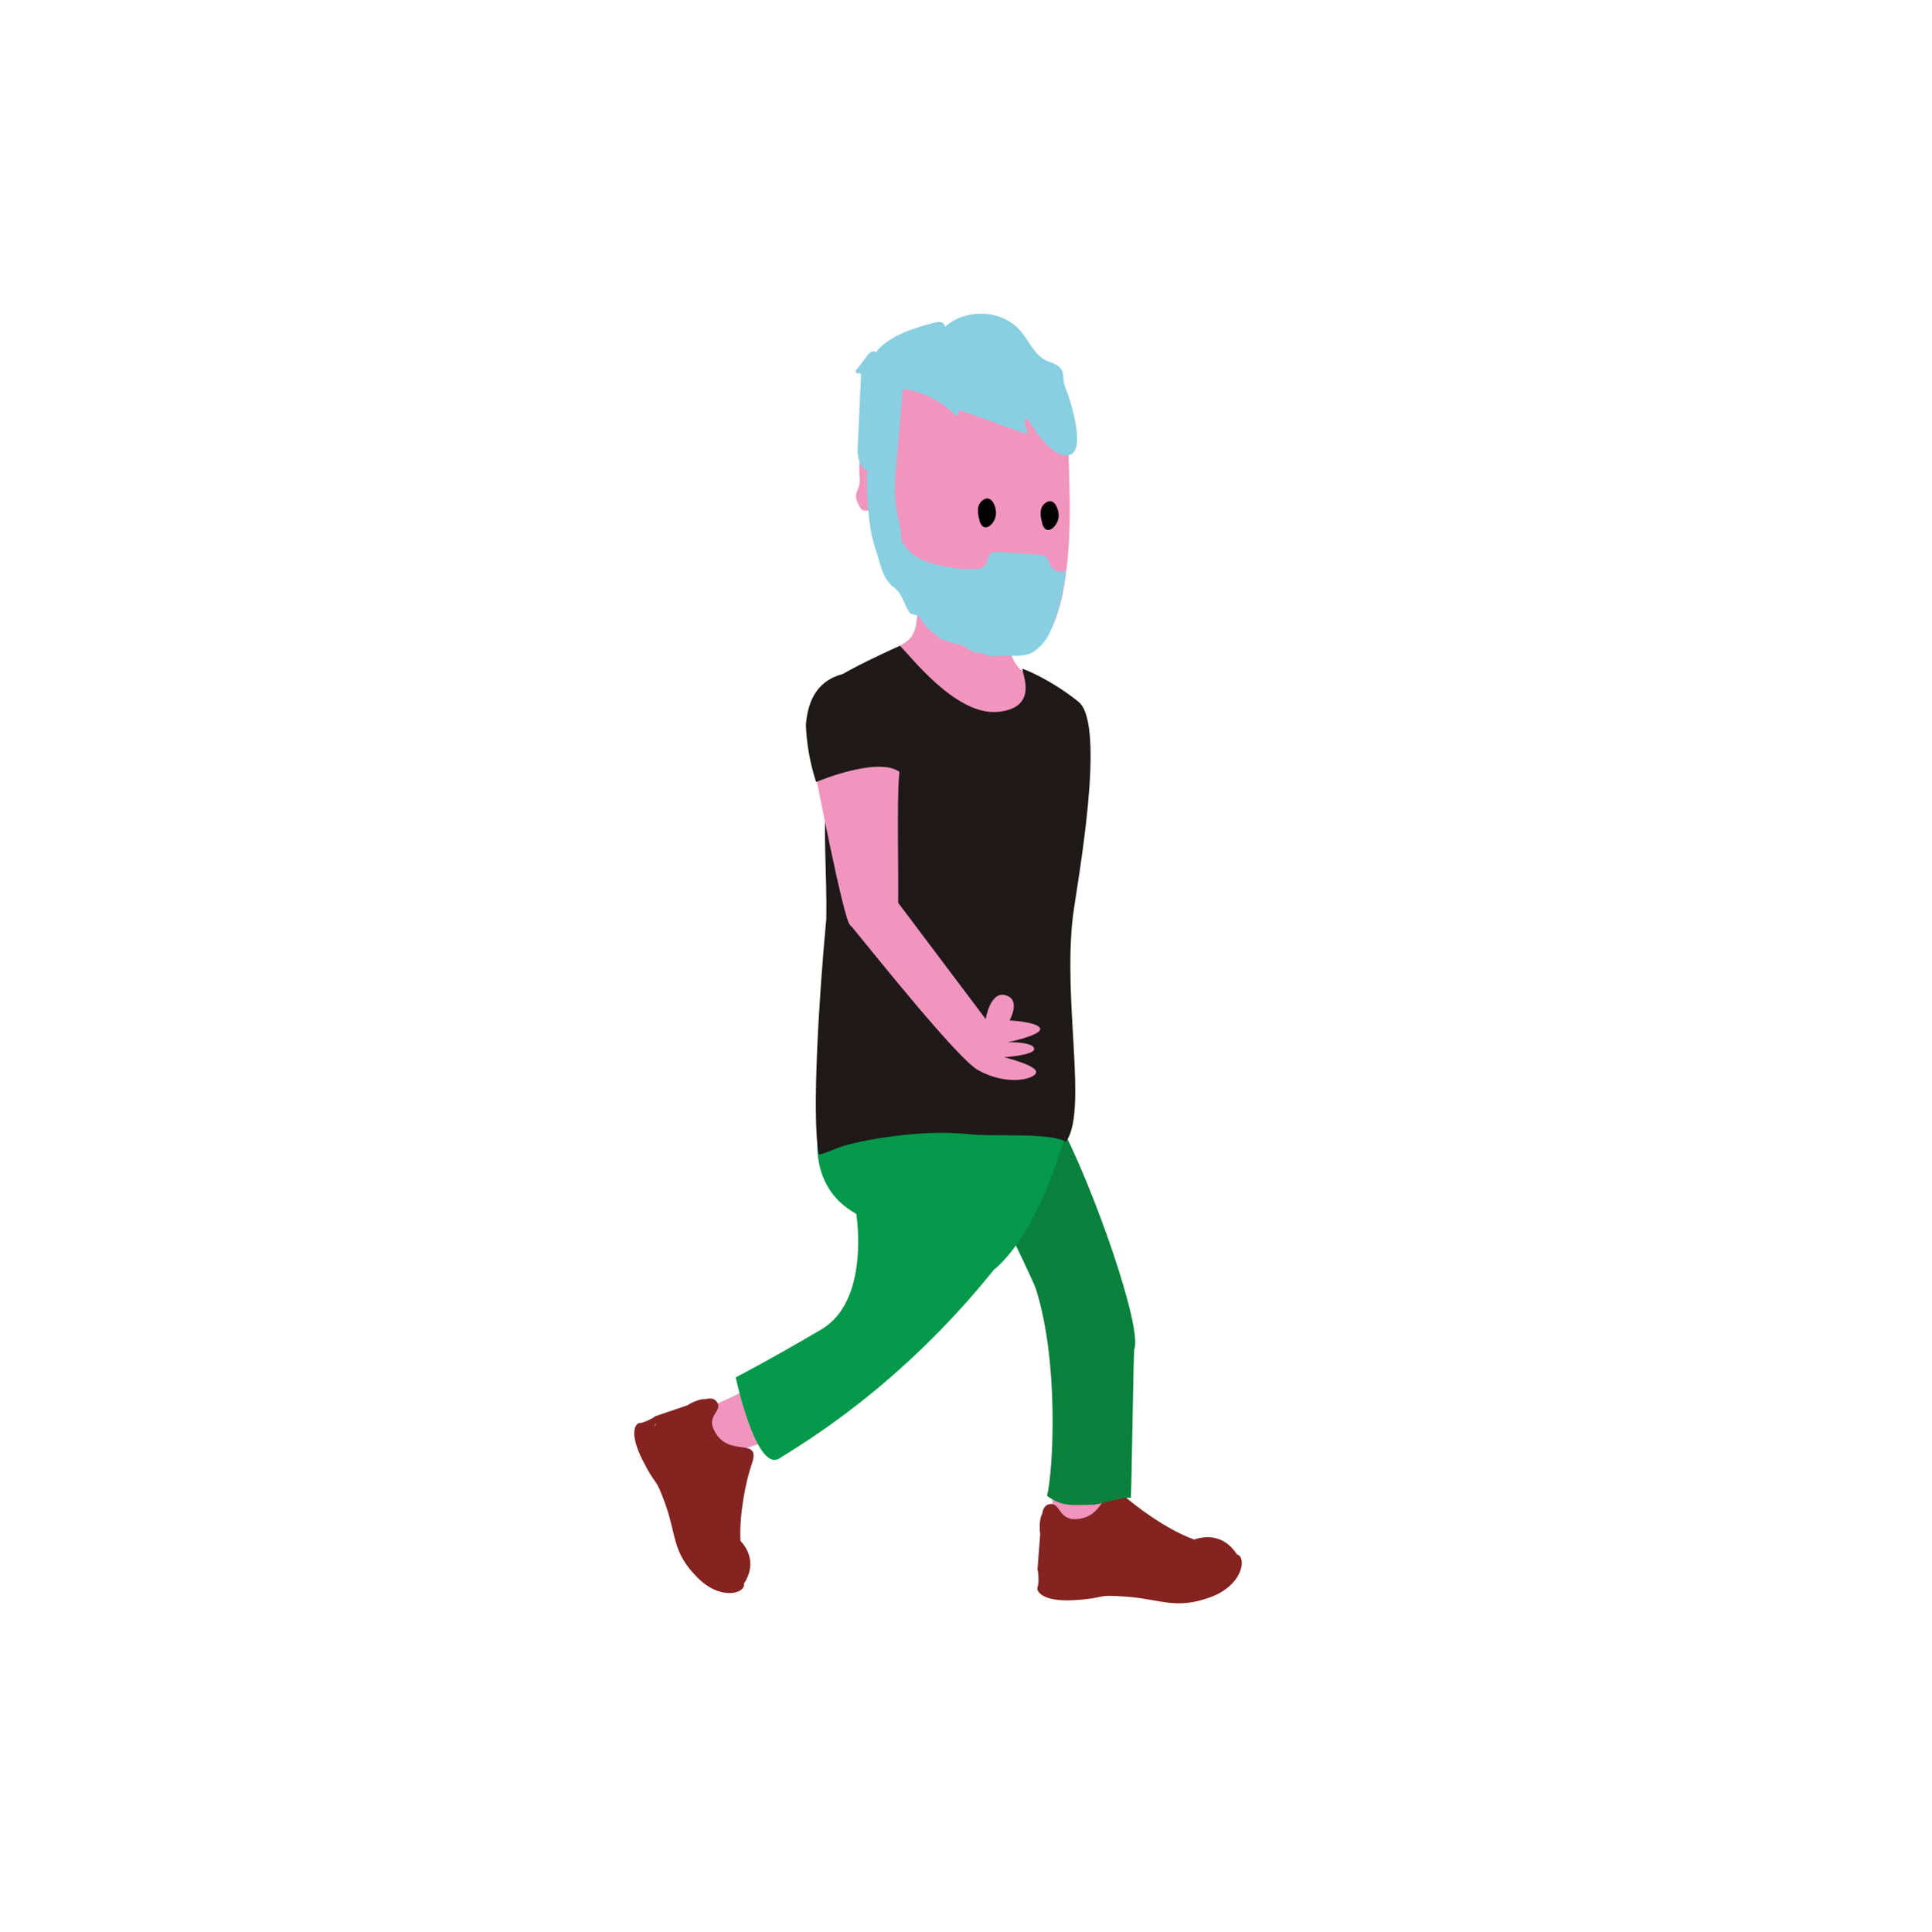
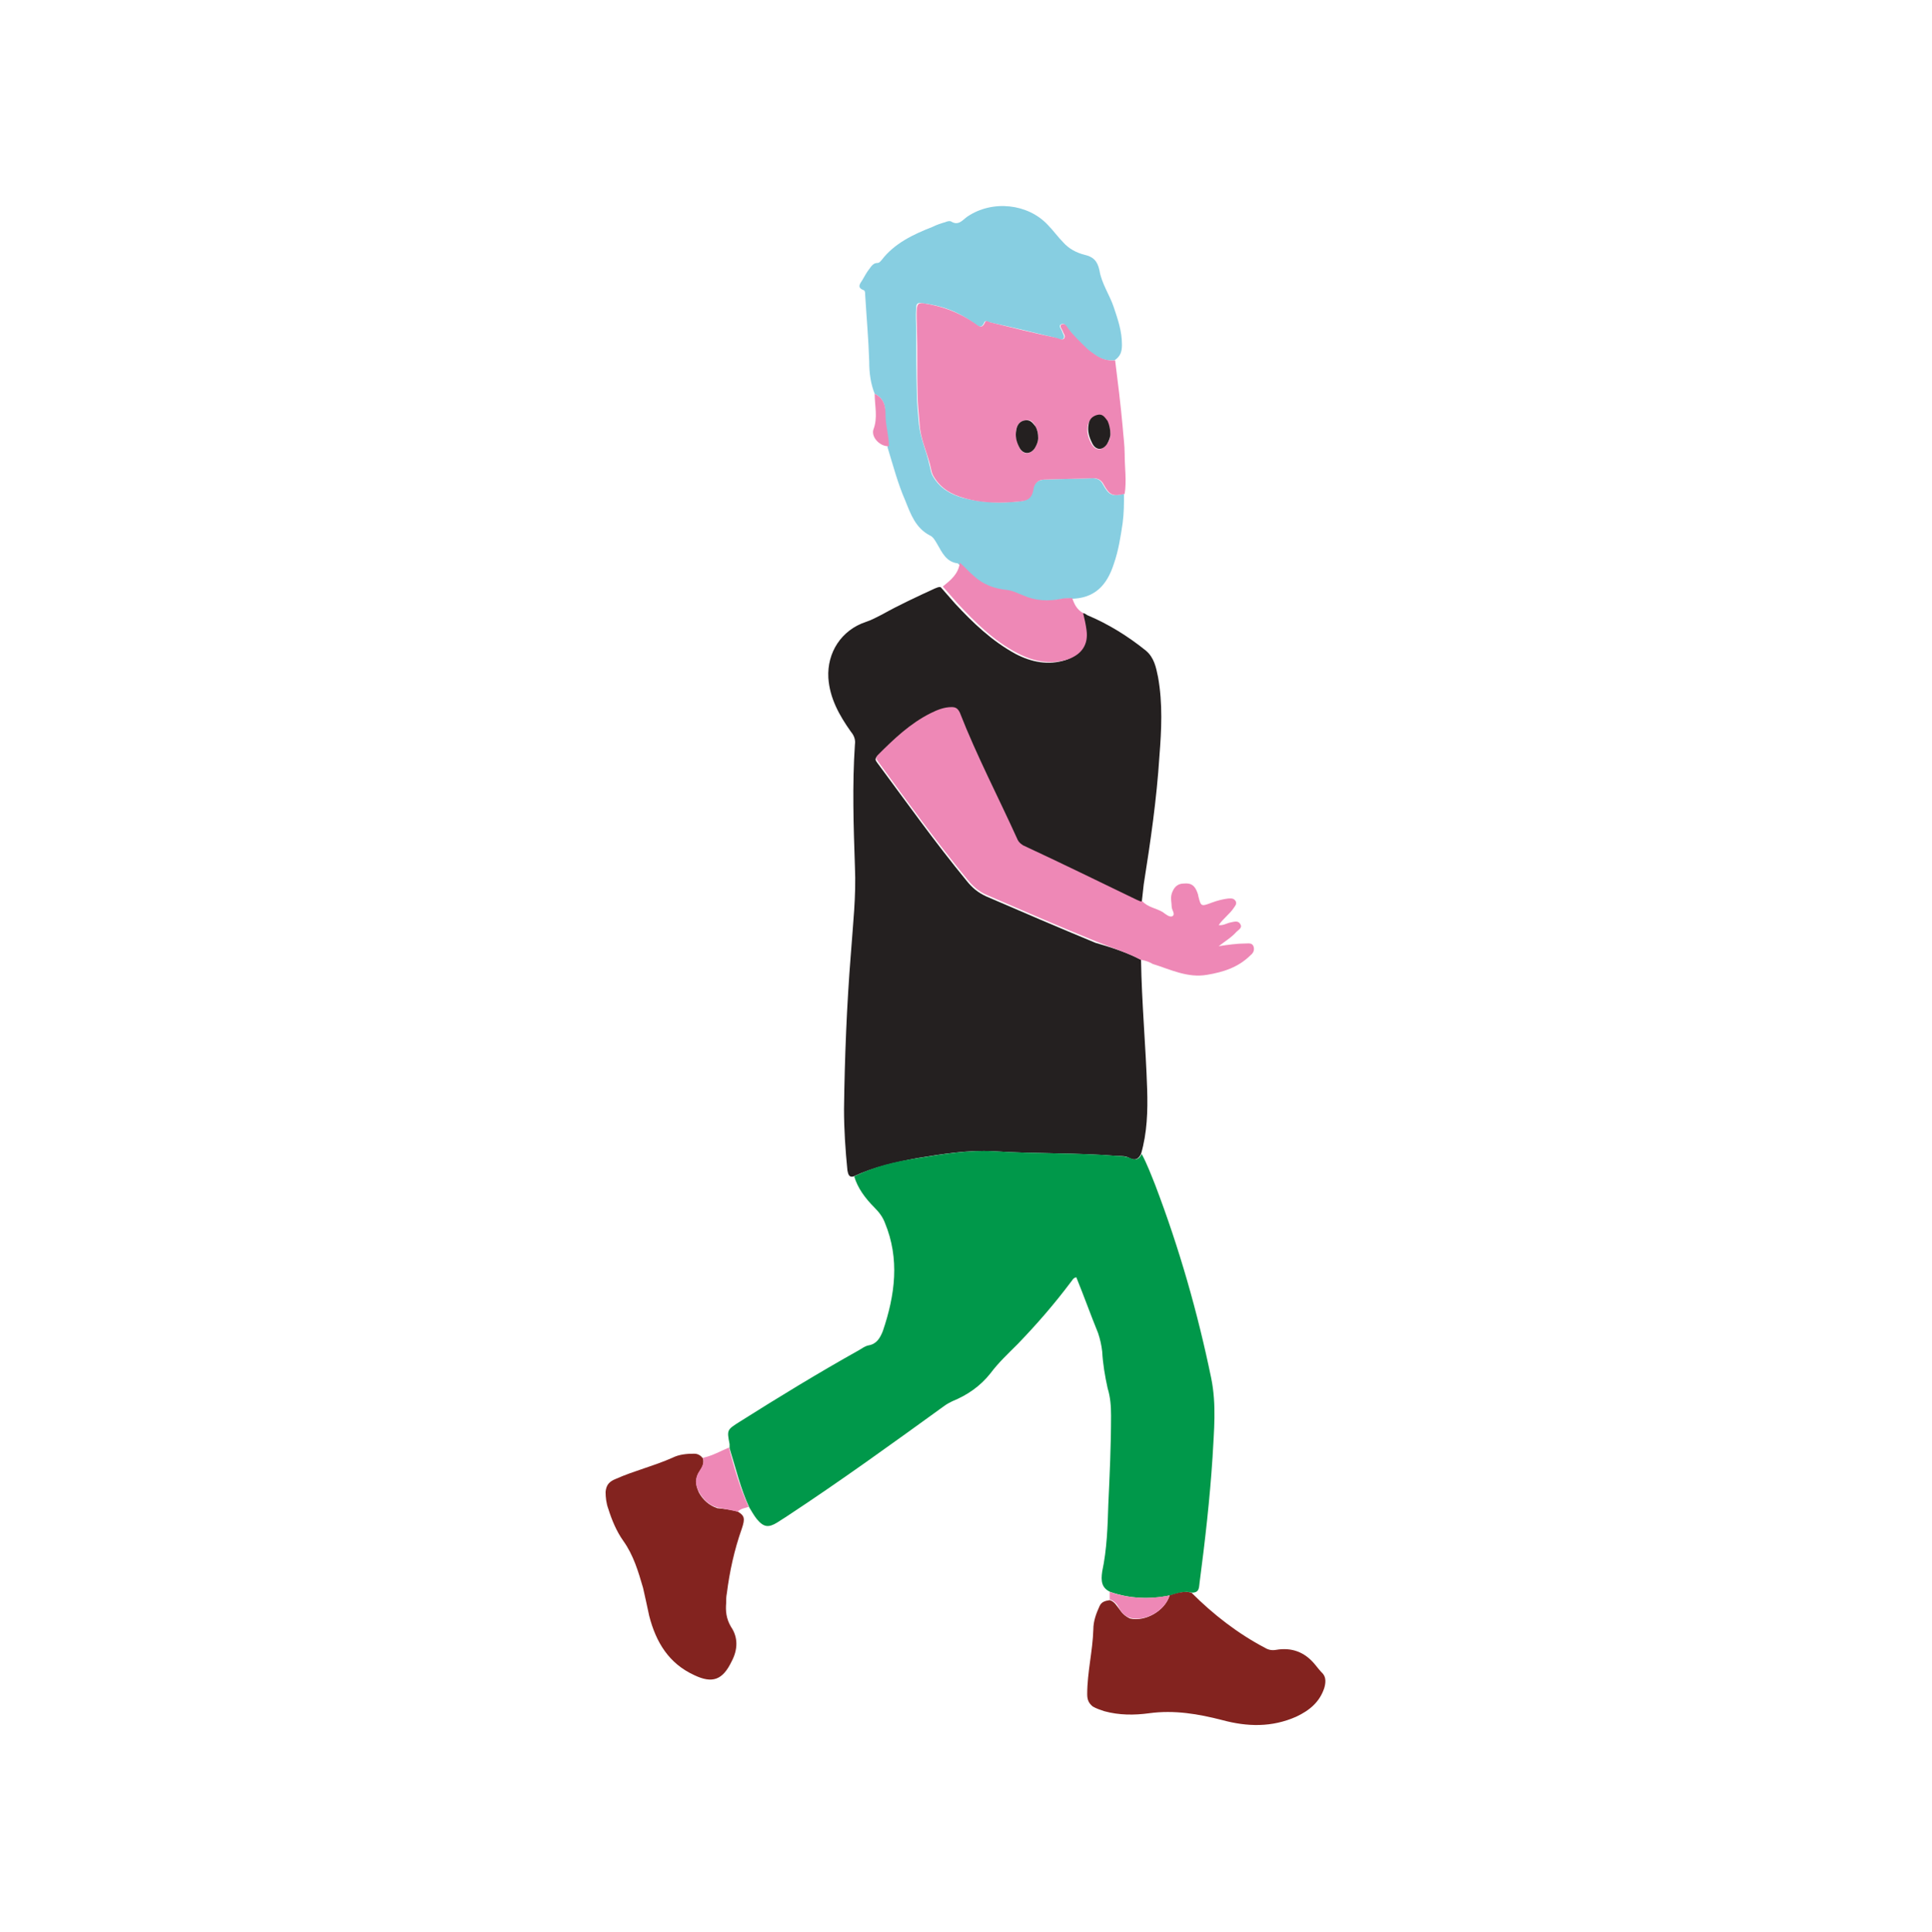
<svg xmlns="http://www.w3.org/2000/svg" version="1.1" id="Capa_1" x="0px" y="0px" viewBox="0 0 283.5 283.5" style="enable-background:new 0 0 283.5 283.5;" xml:space="preserve">
  <style type="text/css">
- 	.st0{fill:#F195BE;}
- 	.st1{fill:#852320;}
- 	.st2{fill:#0A813C;}
- 	.st3{fill:#04994B;}
- 	.st4{fill:#88CFE2;}
- 	.st5{fill:#020203;}
- 	.st6{fill:#1F1919;}
+ 	.st0{fill:#242020;}
+ 	.st1{fill:#00984A;}
+ 	.st2{fill:#87CEE1;}
+ 	.st3{fill:#EE88B6;}
+ 	.st4{fill:#83231F;}
</style>
  <g>
-     <path class="st0" d="M164.5,215.8c-1.5-0.8-3-0.5-5.4-0.2c-1,0.1-2.2,0.3-3.3,1.1c-0.3,0.2-0.5,0.3-0.8,0.6   c-0.4,1.5-0.8,4.3-0.3,5.9c1,3.2,8.6-1.1,9.4-2.5c0.7-1.1-0.9-0.1-0.4-1.7C163.3,219.2,164,216.8,164.5,215.8z" />
-     <path class="st1" d="M181.6,228.2c-1.9-2.9-4.5-2.8-6.3-2.2c-3.9-1.4-8.2-4.6-10.3-6.4c-3.3-3-2.1,3-6.9,3.4   c-2.6,0.2-2.4-2.1-3.7-2.2c-1.3-0.1-1.4,1.4-1.4,1.4c-0.6,1.1-0.3,3-0.3,3l-0.4,5.2c0.2,0.7,0.2,2.2,0,2.6   c-0.2,0.4,0.4,2.2,5.4,1.9s2.8-0.9,7.8-0.5s7.1,1.9,12.1,0.1C182.6,232.7,183,228.5,181.6,228.2z M153.2,230.6   c0.1,0.2,0.3,0.3,0.4,0.4C153.5,230.9,153.3,230.8,153.2,230.6z" />
+     <path class="st0" d="M167.5,140.9c0.1,6.3,0.7,12.7,0.9,19c0.1,3.2,0,6.4-0.9,9.5c-0.4,0.8-0.9,1-1.7,0.6c-0.5-0.3-1.1-0.3-1.7-0.3   c-6.1-0.5-12.2-0.3-18.3-0.7c-3.7-0.2-7.4,0.4-11.1,1c-3.2,0.6-6.4,1.3-9.4,2.7c-0.7,0.2-0.8-0.4-0.9-0.9c-0.3-3-0.5-6-0.5-9   c0.1-7.6,0.4-15.2,1-22.7c0.3-4.3,0.8-8.5,0.6-12.9c-0.2-6-0.4-11.9,0-17.9c0.1-0.7-0.1-1.3-0.6-1.9c-1.7-2.4-3.1-4.9-3.3-7.9   c-0.2-3.7,1.9-7,5.5-8.2c0.9-0.3,1.6-0.7,2.4-1.1c2.5-1.4,5.1-2.6,7.7-3.8c0.3-0.1,0.6-0.3,0.9-0.2c0.7,0.8,1.4,1.6,2.1,2.4   c2.6,2.8,5.4,5.5,8.9,7.4c2.3,1.2,4.8,1.7,7.3,0.9c2.1-0.7,3-2.2,2.8-4.3c-0.1-0.8-0.3-1.7-0.5-2.5c0.4-0.2,0.6,0,0.9,0.2   c3.1,1.3,6,3.1,8.6,5.2c1.2,1,1.5,2.4,1.8,3.9c0.7,3.9,0.5,7.8,0.2,11.6c-0.4,6.3-1.3,12.5-2.3,18.8c-0.1,0.9-0.2,1.8-0.3,2.7   c-0.3,0.1-0.6,0-0.8-0.2c-5.6-2.7-11.1-5.3-16.7-8c-0.4-0.2-0.7-0.4-0.8-0.8c-2.8-6.3-6-12.3-8.5-18.7c-0.2-0.6-0.6-0.8-1.2-0.8   c-1.1,0.1-2.1,0.4-3.1,0.9c-3,1.5-5.4,3.8-7.7,6.1c-0.4,0.4-0.3,0.6,0,1c4.3,5.8,8.5,11.7,13.1,17.3c0.8,1,1.6,1.7,2.9,2.3   c5.3,2.3,10.7,4.6,16,6.8C163.2,139.1,165.4,139.8,167.5,140.9z" />
+     <path class="st1" d="M125.4,172.7c3-1.5,6.1-2.2,9.4-2.7c3.7-0.6,7.4-1.2,11.1-1c6.1,0.4,12.2,0.2,18.3,0.7c0.6,0,1.2,0.1,1.7,0.3   c0.8,0.4,1.3,0.2,1.7-0.6c0.8,1.5,1.4,3.1,2,4.6c3.5,9.2,6.2,18.6,8.2,28.3c0.8,3.9,0.4,7.8,0.2,11.6c-0.4,6.2-1.1,12.3-1.9,18.4   c-0.1,0.7,0,1.5-1.1,1.5c-1.1-0.3-2.1,0.1-3.2,0.4c-3,0.6-5.9,0.5-8.8-0.5c-1.3-0.6-1.4-1.6-1.2-3c0.7-3.3,0.8-6.6,0.9-9.9   c0.2-4.3,0.4-8.6,0.4-13c0-1.4-0.1-2.7-0.5-4c-0.4-1.8-0.7-3.6-0.8-5.4c-0.1-0.9-0.3-1.8-0.6-2.7c-1.1-2.7-2.1-5.5-3.2-8.2   c-0.5,0.1-0.6,0.5-0.8,0.7c-2.4,3.2-5,6.2-7.8,9.1c-1.4,1.4-2.8,2.7-4,4.3c-1.5,1.9-3.4,3.2-5.6,4.1c-0.4,0.2-0.8,0.4-1.2,0.7   c-7.6,5.5-15.2,11-23.1,16.2c-0.5,0.3-0.9,0.6-1.4,0.9c-1.3,0.8-2,0.7-3-0.5c-0.4-0.5-0.8-1.2-1.1-1.7c-1.3-2.8-2-5.8-2.9-8.7   c0-0.2,0-0.4,0-0.6c-0.4-2.1-0.4-2.1,1.5-3.3c5.7-3.6,11.6-7.2,17.5-10.5c0.5-0.3,0.9-0.6,1.4-0.7c1.2-0.2,1.7-1.1,2.1-2.1   c1.8-5.3,2.5-10.6,0.3-15.9c-0.3-0.8-0.8-1.5-1.5-2.2C127,175.9,125.9,174.4,125.4,172.7z" />
+     <path class="st2" d="M128.4,57.8c-0.6-1.5-0.8-3.1-0.8-4.7c-0.1-3.3-0.4-6.6-0.6-9.9c0-0.2,0-0.5-0.2-0.6c-1.1-0.4-0.5-1-0.2-1.5   c0.3-0.5,0.6-1.1,1-1.6c0.3-0.4,0.6-0.9,1.2-0.9c0.3,0,0.4-0.2,0.6-0.4c1.9-2.5,4.7-3.8,7.5-4.9c0.6-0.3,1.2-0.5,1.9-0.7   c0.2-0.1,0.6-0.2,0.8-0.1c1.1,0.7,1.7-0.2,2.4-0.7c3.7-2.5,8.9-1.9,11.8,1.2c0.8,0.8,1.5,1.8,2.3,2.6c0.8,0.9,1.9,1.5,3.1,1.8   c1.3,0.3,1.9,0.9,2.2,2.3c0.3,1.9,1.5,3.6,2.1,5.4c0.6,1.8,1.2,3.5,1.2,5.5c0,1-0.2,1.7-1.1,2.3c-1.1,0.1-2-0.2-2.9-0.8   c-0.5-0.3-0.9-0.6-1.3-1c-1-0.9-1.9-1.8-2.7-2.9c-0.2-0.3-0.5-0.9-0.9-0.6c-0.5,0.2,0,0.7,0.1,1c0.1,0.4,0.5,0.8,0.2,1.1   c-0.3,0.4-0.8,0-1.1-0.1c-3.3-0.8-6.5-1.6-9.8-2.3c-0.2-0.1-0.6-0.3-0.7,0c-0.5,1.2-1.1,0.4-1.6,0.1c-2.3-1.7-4.8-2.6-7.6-2.9   c-0.6-0.1-0.8,0.1-0.8,0.7c-0.1,1.1,0,2.2,0,3.2c0,3.2,0,6.3,0.1,9.5c0,1.5,0.2,3,0.3,4.4c0.2,2,1.1,3.9,1.5,5.8   c0.2,0.6,0.2,1.3,0.6,1.9c1,1.7,2.6,2.6,4.4,3.1c2.7,0.7,5.5,0.8,8.3,0.5c1.1-0.1,1.7-0.6,1.9-1.7c0.1-0.9,0.7-1.4,1.6-1.5   c2.4-0.1,4.8-0.1,7.2-0.2c0.7,0,1.2,0.3,1.5,0.9c0.9,1.6,1.3,1.8,3.1,1.4c0,1.4,0,2.8-0.2,4.3c-0.3,2-0.6,4-1.3,6   c-1,3.1-2.8,5.1-6.4,5.1c-0.5-0.1-1,0-1.6,0.1c-1.9,0.4-3.8,0.2-5.6-0.5c-0.8-0.3-1.6-0.7-2.4-0.8c-1.9-0.2-3.5-0.8-4.9-2.1   c-0.7-0.6-1.3-1.3-2-1.9c-1.7-0.2-2.3-1.6-3-2.8c-0.3-0.5-0.6-1.1-1.1-1.3c-2.1-1.1-2.8-3.1-3.6-5.1c-1.1-2.5-1.8-5.2-2.6-7.8   c0-1.5-0.5-3-0.5-4.5C130.1,59.7,129.8,58.5,128.4,57.8z" />
+     <path class="st3" d="M165.1,72.5c-1.8,0.4-2.2,0.2-3.1-1.4c-0.3-0.6-0.8-0.9-1.5-0.9c-2.4,0.1-4.8,0.1-7.2,0.2   c-0.9,0-1.5,0.6-1.6,1.5c-0.2,1.1-0.7,1.6-1.9,1.7c-2.8,0.3-5.6,0.3-8.3-0.5c-1.8-0.5-3.4-1.4-4.4-3.1c-0.4-0.6-0.4-1.2-0.6-1.9   c-0.5-1.9-1.4-3.8-1.5-5.8c-0.1-1.5-0.3-3-0.3-4.4c-0.1-3.2,0-6.3-0.1-9.5c0-1.1-0.1-2.2,0-3.2c0.1-0.6,0.3-0.7,0.8-0.7   c2.8,0.4,5.3,1.3,7.6,2.9c0.5,0.3,1.1,1.1,1.6-0.1c0.1-0.3,0.5-0.1,0.7,0c3.3,0.8,6.5,1.6,9.8,2.3c0.4,0.1,0.8,0.4,1.1,0.1   c0.3-0.4-0.1-0.7-0.2-1.1c-0.1-0.3-0.6-0.8-0.1-1c0.4-0.2,0.7,0.3,0.9,0.6c0.8,1.1,1.8,2,2.7,2.9c0.4,0.4,0.9,0.7,1.3,1   c0.9,0.6,1.8,0.9,2.9,0.8c0.4,3.2,0.8,6.4,1.1,9.7c0.1,1.4,0.3,2.7,0.3,4.1C165.1,68.6,165.4,70.6,165.1,72.5z M163,63.7   c0-0.6-0.1-1.3-0.5-1.8c-0.3-0.5-0.7-1.1-1.5-0.9c-0.7,0.2-1.1,0.7-1.3,1.4c-0.2,0.9,0,1.8,0.5,2.7c0.6,1.1,1.5,1.1,2.2,0.2   C162.9,64.7,163,64.3,163,63.7z M152.4,64.3c0-0.6-0.1-1.2-0.4-1.7c-0.3-0.6-0.7-1.1-1.5-0.9c-0.8,0.1-1.2,0.7-1.3,1.4   c-0.2,0.9,0.1,1.7,0.4,2.5c0.5,1.2,1.6,1.2,2.3,0.2C152.2,65.3,152.4,64.8,152.4,64.3z" />
+     <path class="st3" d="M167.5,140.9c-2.1-1.1-4.4-1.8-6.6-2.7c-5.4-2.2-10.7-4.5-16-6.8c-1.2-0.5-2.1-1.3-2.9-2.3   c-4.6-5.6-8.8-11.4-13.1-17.3c-0.3-0.4-0.4-0.6,0-1c2.3-2.3,4.7-4.6,7.7-6.1c1-0.5,2-0.9,3.1-0.9c0.6,0,0.9,0.2,1.2,0.8   c2.5,6.4,5.7,12.5,8.5,18.7c0.2,0.4,0.5,0.6,0.8,0.8c5.6,2.6,11.1,5.3,16.7,8c0.3,0.1,0.5,0.3,0.8,0.2c0.8,0.9,2,1,3,1.6   c0.4,0.3,1,0.8,1.4,0.6c0.5-0.3-0.1-0.9-0.1-1.4c0-0.6-0.2-1.2,0-1.9c0.3-0.9,0.8-1.5,1.8-1.5c1.1-0.1,1.6,0.3,2,1.4   c0,0.1,0.1,0.2,0.1,0.4c0.4,1.6,0.4,1.6,2,1c0.8-0.3,1.6-0.5,2.4-0.6c0.4,0,0.8-0.1,1.1,0.4c0.2,0.4-0.1,0.7-0.3,1   c-0.6,0.9-1.5,1.5-2.2,2.5c0.7,0.1,1.2-0.3,1.8-0.4c0.5-0.1,1.1-0.3,1.4,0.3c0.3,0.5-0.3,0.8-0.6,1.1c-0.7,0.8-1.7,1.4-2.6,2.1   c1.3-0.2,2.7-0.4,4-0.4c0.4,0,0.9-0.1,1.1,0.4c0.2,0.5,0,1-0.4,1.3c-1.8,1.8-4,2.5-6.4,2.9c-2.9,0.5-5.4-0.8-8-1.6   C168.9,141.3,168.2,141,167.5,140.9z M178.9,135.9L178.9,135.9L178.9,135.9L178.9,135.9z" />
+     <path class="st4" d="M171.7,234.2c1-0.3,2.1-0.7,3.2-0.4c3.2,3.2,6.8,6,10.8,8.1c0.5,0.3,1,0.4,1.6,0.3c2.3-0.4,4.2,0.3,5.7,2.1   c0.4,0.5,0.8,1,1.2,1.4c0.5,0.6,0.4,1.4,0.2,2.1c-0.7,2.1-2.2,3.3-4.1,4.2c-3.6,1.6-7.2,1.5-10.9,0.5c-3.5-0.9-7-1.5-10.7-1   c-2.2,0.3-4.4,0.3-6.6-0.3c-0.6-0.2-1.2-0.4-1.7-0.7c-0.6-0.5-0.8-1-0.8-1.8c0-3.2,0.8-6.3,0.9-9.5c0-1.2,0.4-2.3,0.9-3.4   c0.3-0.7,0.9-0.8,1.5-0.9c0.7,0.2,1,0.8,1.4,1.3c0.4,0.6,0.9,1.1,1.6,1.4C168.1,238.1,171,236.5,171.7,234.2z" />
+     <path class="st4" d="M108.3,221.9c1,0.6,1.1,1,0.6,2.5c-1.1,3.1-1.8,6.3-2.2,9.5c-0.1,0.5-0.1,0.9-0.1,1.4c-0.1,1.2,0,2.3,0.7,3.5   c1.1,1.6,1,3.4,0.1,5.1c-1.3,2.7-2.8,3.3-5.5,2c-3.7-1.7-5.6-4.8-6.6-8.7c-0.3-1.4-0.6-2.8-0.9-4.1c-0.7-2.4-1.4-4.8-2.9-6.9   c-1-1.4-1.7-3.1-2.2-4.7c-0.3-0.8-0.4-1.7-0.4-2.5c0.1-1,0.5-1.5,1.5-1.9c2.7-1.2,5.6-1.9,8.3-3.1c1-0.5,2.1-0.6,3.2-0.6   c0.6,0,1,0.3,1.3,0.7c0.2,0.7-0.1,1.3-0.5,1.9c-0.7,1-0.6,2-0.1,3.1c0.6,1.1,1.5,1.9,2.7,2.3C106.3,221.5,107.3,221.6,108.3,221.9z   " />
+     <path class="st3" d="M140.9,82.6c0.7,0.6,1.3,1.3,2,1.9c1.4,1.3,3,1.9,4.9,2.1c0.9,0.1,1.6,0.5,2.4,0.8c1.8,0.8,3.7,0.9,5.6,0.5   c0.5-0.1,1-0.1,1.6-0.1c0.3,0.9,0.7,1.7,1.6,2.2c0.2,0.8,0.4,1.7,0.5,2.5c0.3,2.1-0.7,3.6-2.8,4.3c-2.6,0.8-5,0.3-7.3-0.9   c-3.5-1.8-6.2-4.5-8.9-7.4c-0.7-0.8-1.4-1.6-2.1-2.4C139.5,85.2,140.7,84.3,140.9,82.6z" />
+     <path class="st3" d="M108.3,221.9c-1-0.2-2-0.4-3-0.6c-1.2-0.3-2.1-1.2-2.7-2.3c-0.6-1-0.6-2.1,0.1-3.1c0.4-0.6,0.7-1.2,0.5-1.9   c1.4-0.3,2.6-1,3.8-1.5c0.8,3,1.6,5.9,2.9,8.7C109.4,221.4,108.8,221.4,108.3,221.9z" />
+     <path class="st3" d="M171.7,234.2c-0.7,2.3-3.6,3.9-5.8,3.3c-0.7-0.2-1.2-0.7-1.6-1.4c-0.3-0.6-0.7-1.1-1.4-1.3c0-0.4,0-0.7,0-1.1   C165.8,234.7,168.8,234.8,171.7,234.2z" />
+     <path class="st3" d="M128.4,57.8c1.4,0.7,1.6,1.8,1.6,3.2c0,1.5,0.5,3,0.5,4.5c-1.2,0.1-2.6-1.2-2.3-2.4   C128.9,61.3,128.4,59.6,128.4,57.8z" />
+     <path class="st0" d="M163,63.7c0,0.5-0.2,1-0.5,1.5c-0.7,1-1.7,0.9-2.2-0.2c-0.4-0.8-0.7-1.7-0.5-2.7c0.1-0.7,0.5-1.2,1.3-1.4   c0.8-0.2,1.1,0.4,1.5,0.9C162.9,62.5,163,63.1,163,63.7z" />
+     <path class="st0" d="M152.4,64.3c0,0.5-0.2,1-0.5,1.5c-0.7,1-1.8,0.9-2.3-0.2c-0.4-0.8-0.6-1.6-0.4-2.5c0.1-0.7,0.5-1.3,1.3-1.4   c0.8-0.1,1.1,0.4,1.5,0.9C152.3,63.1,152.4,63.7,152.4,64.3z" />
  </g>
-   <path class="st2" d="M140.8,165.2c0.5,1.7,10.8,22.4,11.3,24.1c3.4,10.9,2.5,26.7,1.6,30.3c2.4,1.7,3.8,1.3,6.7,1.3  c0.9,0,4.7-1.3,5.6-1c0.1-0.3,0.4-21.5,0.5-21.8c1.3-3-6-24-11.1-33.5C151.2,164,145,166.1,140.8,165.2z" />
-   <path class="st0" d="M117.4,208.9c-1-0.6-1.2,0.5-1.8,0c-1.8-1.8-2.9-3.4-4.1-5.6h-0.1c-0.1,0-0.2-0.1-0.3-0.2  c-5.4,3.3-11.1,4.8-11.1,4.8s3.1,2.5,8.5,5C108.5,212.9,113.8,211.5,117.4,208.9z" />
-   <path class="st1" d="M109.2,232.5c1.8-2.8,0.7-5-0.5-6.3c-0.2-3.9,0.8-8.9,1.7-11.4c1.3-4-3.4-0.7-5.5-4.7c-1.2-2.2,0.9-2.8,0.5-4  c-0.5-1.2-1.8-0.7-1.8-0.7c-1.2-0.1-2.7,0.9-2.7,0.9l-4.7,1.6c-0.5,0.4-1.8,1-2.3,1s-1.7,1.2,0.4,5.4s1.8,2.1,3.4,6.6  s1,6.9,4.5,10.5C105.7,235.1,109.5,233.9,109.2,232.5z M96.3,208.9c-0.1,0.2-0.1,0.4-0.2,0.5C96.1,209.2,96.2,209,96.3,208.9z" />
-   <path class="st3" d="M125.7,178.2c0,0,2.1,12.8-5.2,17c-7.3,4.3-12.5,7-12.5,7s3,14,6.4,11.9c3.3-2.1,17.6-10.4,31.5-27.7  c0,0,5-3.6,9-15.2c4-11.6,1.8-5.5,1.8-5.5l-36.5-0.3C120.3,165.4,118.1,174,125.7,178.2z" />
-   <path class="st0" d="M148.8,89.3c0.5-3.2,2.4-6.2,2.4-9.3c-1.4,0.6-2.6,1.9-3.7,2.8c-1.7,1.4-3.4,2.7-5.2,4.1  c-1.7,1.4-0.4-3.2-2.2-2c-1.1,0.7-4-1.9-5.2-1.3c-0.3,8.5,0.1,9.7-3,11.3c-0.9,2.8-4.4,7.4-5.6,10.1c5.1,3,26.3,8.4,26.9-4.8  C146.8,98,148.1,93.7,148.8,89.3z" />
-   <path class="st0" d="M126.2,70.5c-0.4-5.9,1.2-3.3,1.5-6.6c0.2-2.5,0.7-7.7,2.9-9c2.2-1.2,4.7-1.7,7.3-1.8c4.2-0.2,8.5,0.4,12.5,2  c2.3,0.9,4.7,2.4,5.7,4.7c0.7,1.5,0.7,3.1,0.7,4.7c0.2,8,0.7,14.8-0.8,22.7c-0.4,1.9-1.3,5.2-2.7,6.6c-1.9,1.9-4.9,2-7.6,2  c-1.5-0.8-2.8-2.1-4.1-3.2c-1.8-1.5-3.4-3.2-5-4.8c-1.6-1.6-3.2-3.1-4.8-4.7c-0.7-0.8-1.6-1.6-2.5-2.1c0-0.3,0.1-0.5,0.2-0.8  c-1-0.1-1.4-1.3-1.4-2.2c0-1,0.3-2-0.2-2.8c-0.3-0.5-1.1,0-1.5-0.5C124.8,72.2,126.3,72.2,126.2,70.5z" />
-   <path class="st4" d="M150.4,61.8c0.1,0.5,0.2,1,0.4,1.4c0.1,0.2-0.1,0.5-0.4,0.4c-3.1-1.1-6.2-2.2-9.3-3.3c-0.2-0.1-0.4,0.1-0.4,0.3  l0,0c0.1,0.3-0.3,0.5-0.5,0.3c-2-2-4.6-3.3-7.4-3.8c-0.2,0-0.3,0.1-0.3,0.3c-0.3,3.5-0.6,7-0.9,10.5c-0.2,2.1-0.4,4.1-0.1,6.2  c0.3,2.1,1.1,4.3,0.7,6.4c0,0.1-0.1,0.2-0.2,0.2c-1.5,0.5-2.7-1.4-3.1-3c-0.6-2.7-1-5.5-1-8.3c0-0.2-0.1-0.3-0.3-0.3  c-1.3,0-1.8-2-1.7-3.4c0.2-3.5,0.3-7.1,0.5-10.6c0-0.2-0.2-0.4-0.4-0.3l0,0c-0.3,0.1-0.5-0.3-0.3-0.5c0.6-0.7,1-1.3,1.7-2.2  c0.2-0.3,0.6-0.6,1-0.5c0.4,0.1,0.1,0.9-0.2,0.6c1.9-2.8,5.5-3.9,8.8-4.8c0.5-0.1,1.1-0.3,1.5,0.1c0.4,0.3,0.2,1.2-0.3,1  c2.9-3.3,8.9-3.3,11.7,0.2c1.2,1.4,1.9,3.3,3.6,4.2c0.9,0.4,2,0.6,2.4,1.5c0.2,0.4,0.2,0.9,0.2,1.3c0.1,0.7,0.3,1.3,0.6,2  c0.6,1.7,2.7,8.4,0.3,9.1c-2.1,0.6-4.7-2.9-6-5.1C150.8,61.4,150.3,61.5,150.4,61.8z" />
-   <path class="st4" d="M127.4,74.3c0.2,2.1,0.4,4.2,1.1,6.2s1,4.5,2.7,5.7c1.3,1,1.4,2.3,2.3,3.7c0.3,0.4,1.3,0.3,1.5,0.7  c0.6,1.2,1.7,2.1,2.7,2.9c0.9,0.8,3.5,0.9,4.4,1.7c0.2,0.2,0.4,0.3,0.6,0.4c0.6,0.3,1.5,0.2,2.1,0.5c0.5,0.2,0.9,0.3,1.4,0.2  c1.5-0.3,3.8,0.4,5.5-0.6c0.9-0.6,1.8-1.6,2.3-2.6c1.4-3,2.1-6.1,2.5-9.4c-0.8,0.5-1.9,0.1-2.3-0.7c-0.2-0.4-0.3-0.9-0.6-1.2  c-0.3-0.3-0.9-0.4-1.3-0.4c-1.9-0.1-3.7-0.2-5.6-0.4c-0.4,0-0.9,0-1.2,0.2c-0.6,0.4-0.5,1.5-1.1,2c-0.3,0.2-0.7,0.3-1.1,0.3  c-2.2,0.1-4.4-0.2-6.5-0.8c-1-0.3-2-0.7-2.9-1.4c-1.7-1.4-2.3-3.6-2.7-5.7c-0.7-3.8-1-7.8-0.7-11.7c0-0.7-0.3-3-1.6-2  c-0.6,0.5-1,2.8-1.2,3.6C127.1,68.4,127.2,71.4,127.4,74.3z" />
-   <path class="st5" d="M144.1,77.1c-0.1-0.2-0.3-0.4-0.3-0.7c-0.3-1-0.5-2.3,0.5-3c1.3-0.9,2,1.1,1.9,2.1  C146.1,76.8,144.8,78,144.1,77.1z" />
-   <path class="st5" d="M153.3,77.5c-0.1-0.2-0.3-0.4-0.3-0.7c-0.3-1-0.5-2.3,0.5-3c1.3-0.9,2,1.1,1.9,2.1  C155.3,77.1,154,78.4,153.3,77.5z" />
-   <path class="st6" d="M158.3,103c-4.1-3.3-8.2-4.9-8.2-4.8c-0.2,0.4,2.6,5.7-3.6,6.3c-6.2,0.6-12.9-8.3-14.4-9.7c0,0-8.1,3.6-9.6,5  c-2.9,5.8-0.7,10.6-1.2,16.9c-0.5,5.7,0.1,11.1,0,18.2c-1,10.5-2.2,28.9-1.1,34.6c2.4-0.6,2-1.1,7.1-2.1c4.8-0.9,10.1-1.4,14.9-0.9  c3.6,0.4,11.7-0.3,14.3,1.1c3.2-4.6-0.5-20.4,1-33.1C158.1,129.8,162.5,106.3,158.3,103z" />
-   <path class="st0" d="M119.5,112.2l0.1,0.9c0,0,4.3,22.3,5.2,22.7c1.8,1.4,2.5,1,4.5,0.2c0.5-0.2,2-1.3,2.5-1.7  c0.2-4.2-0.2-16.7,0.2-20.6C132.7,108.1,119.5,112.2,119.5,112.2z" />
-   <path class="st0" d="M148.2,149.8c0,0,1.6-2.8-0.3-3.6c-2.5-1.1-3.2,3.4-3.2,3.4l-14-18.6c-2.3-1.1-5.6,2.2-5.8,4.9  c0,0,0,0.1,0.1,0.1c2.9,3.5,15.7,19.6,18.6,21.1c4.5,2.5,8.7,1.2,8.5,0.2s-4.7-2.1-4.7-2.1s4.7-0.3,4.4-1.3c-0.2-1-3.9-0.9-3.9-0.9  s5-1,4.8-2C152.4,150,148.2,149.8,148.2,149.8z" />
-   <path class="st6" d="M124.4,98.8c-4.4,0.8-5.8,4-6.1,7.6c0.1,2.5,0.5,5.3,1.5,8.4c0,0,9.9-4.2,12.7-1.1c1.5,1.7,1.8-4.7,0.1-11  C130.8,100.1,127.6,98.3,124.4,98.8z" />
</svg>
